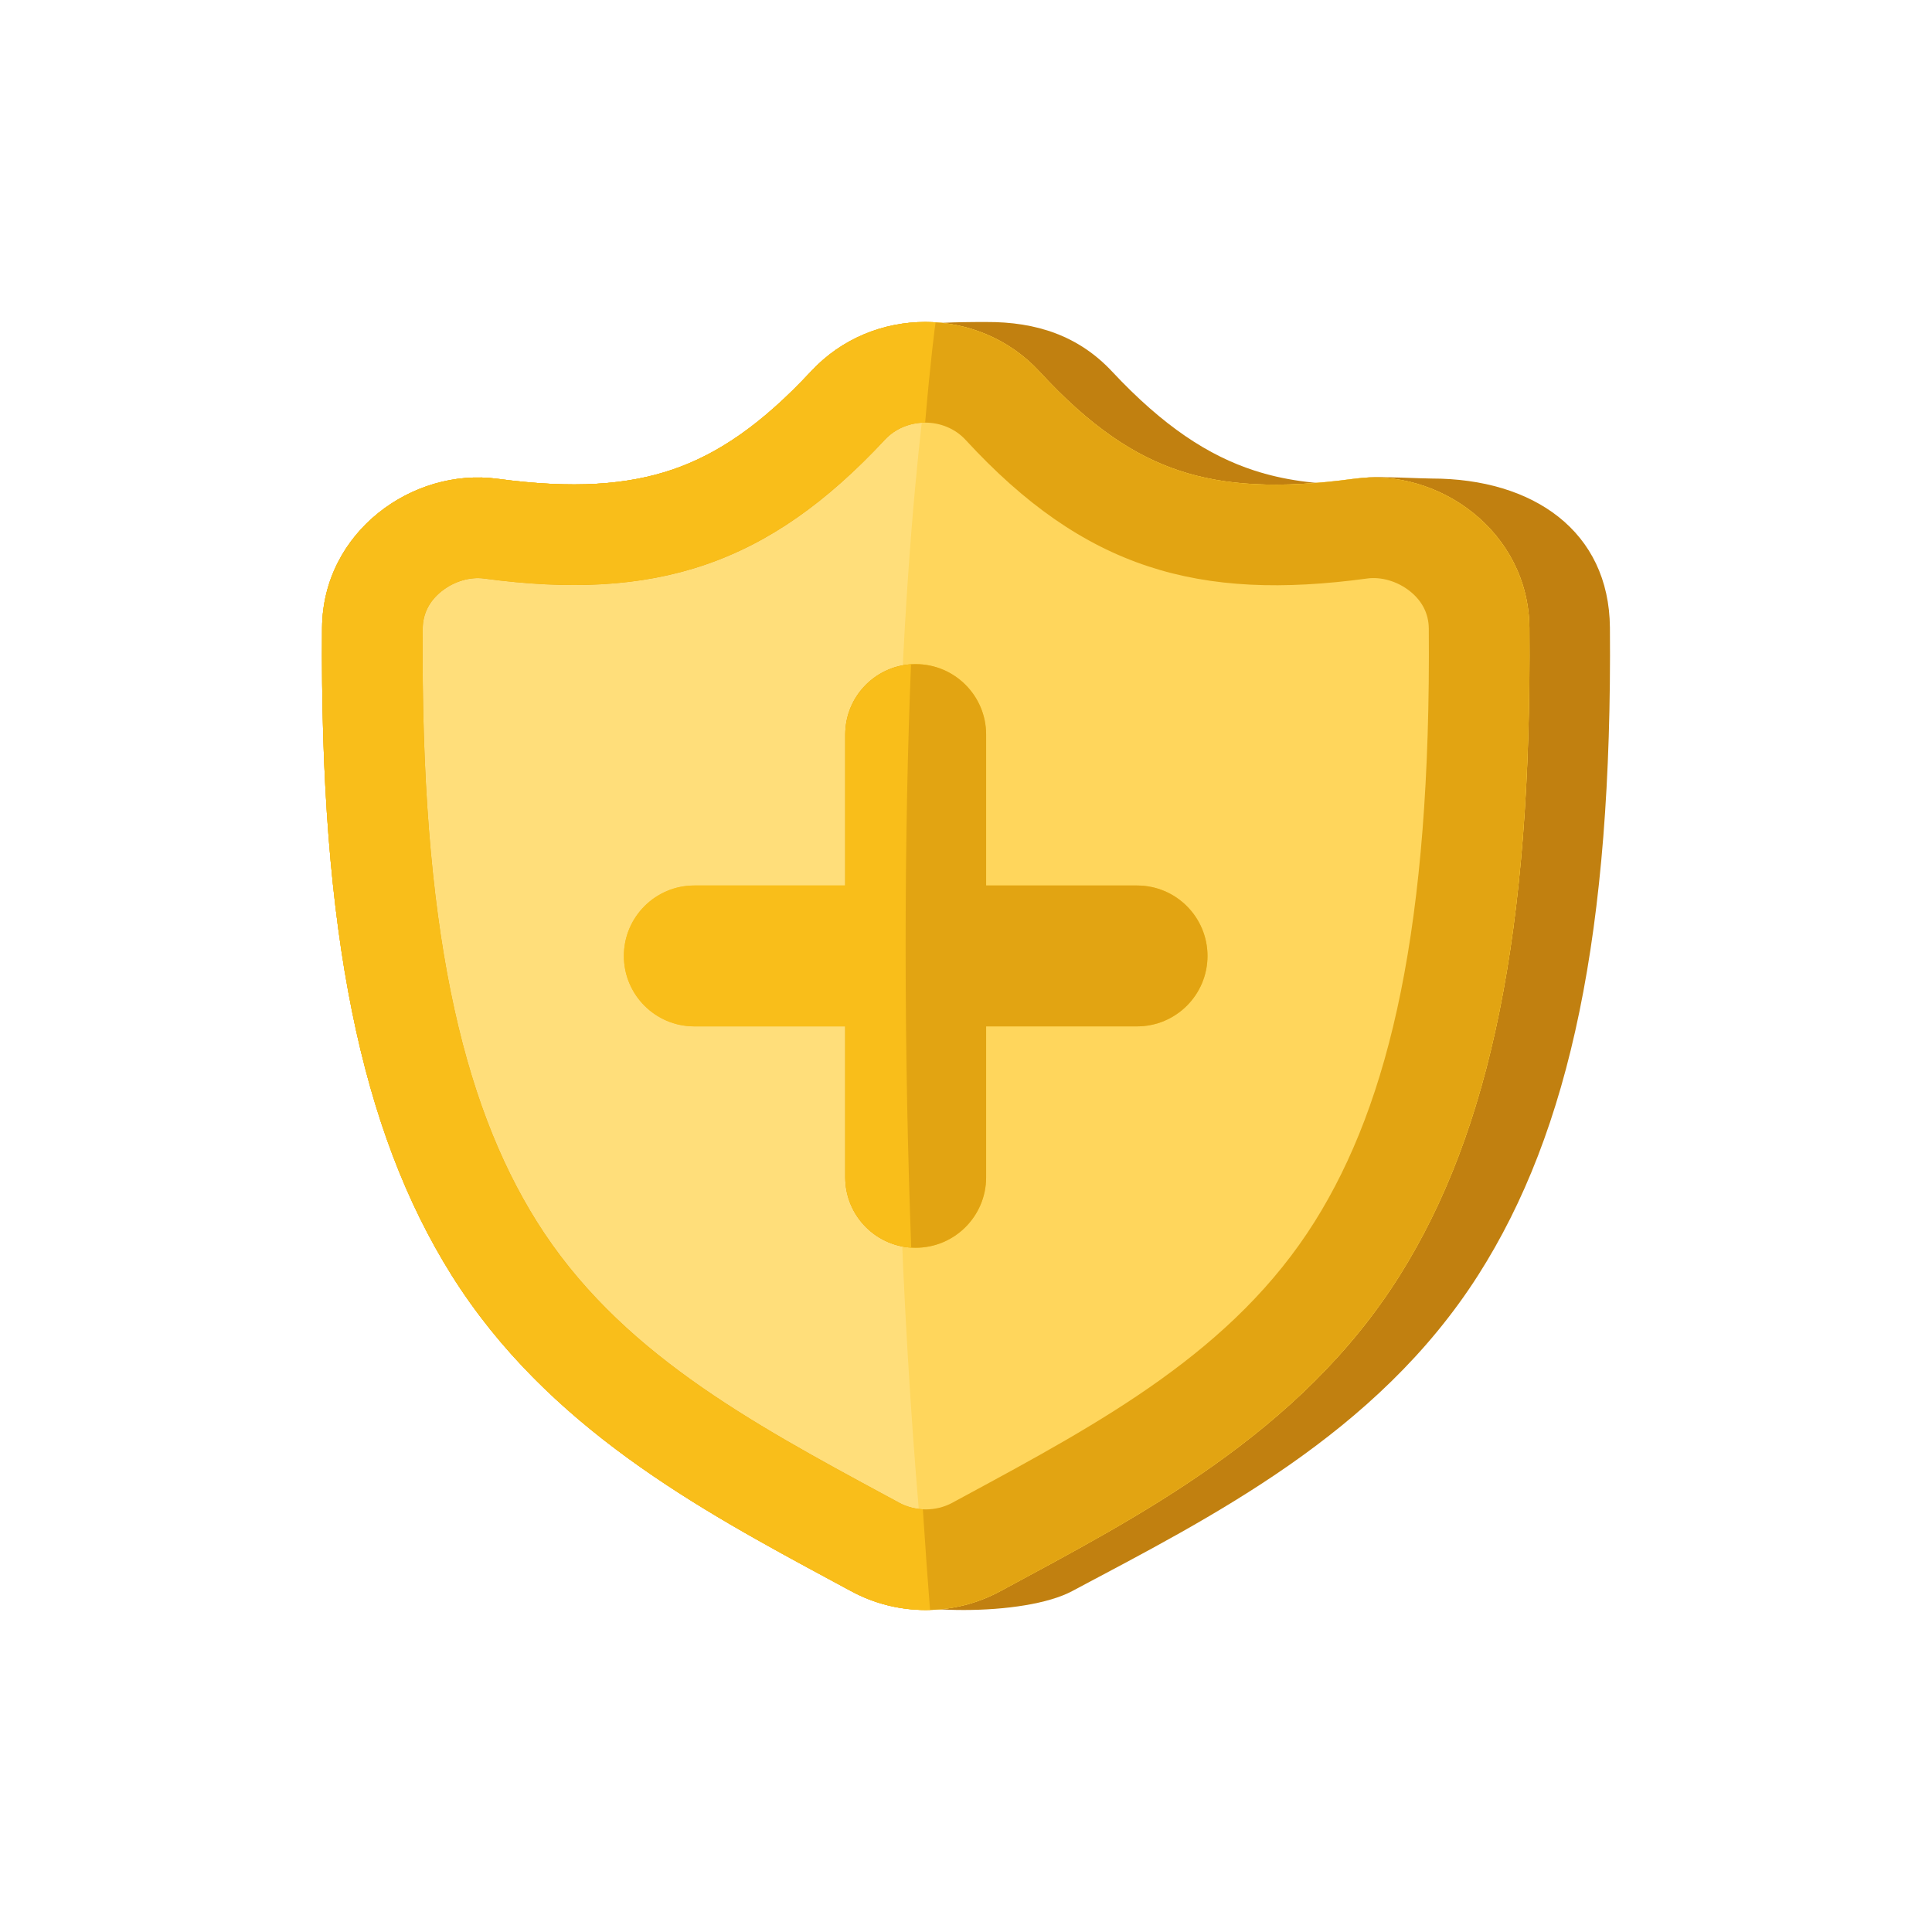
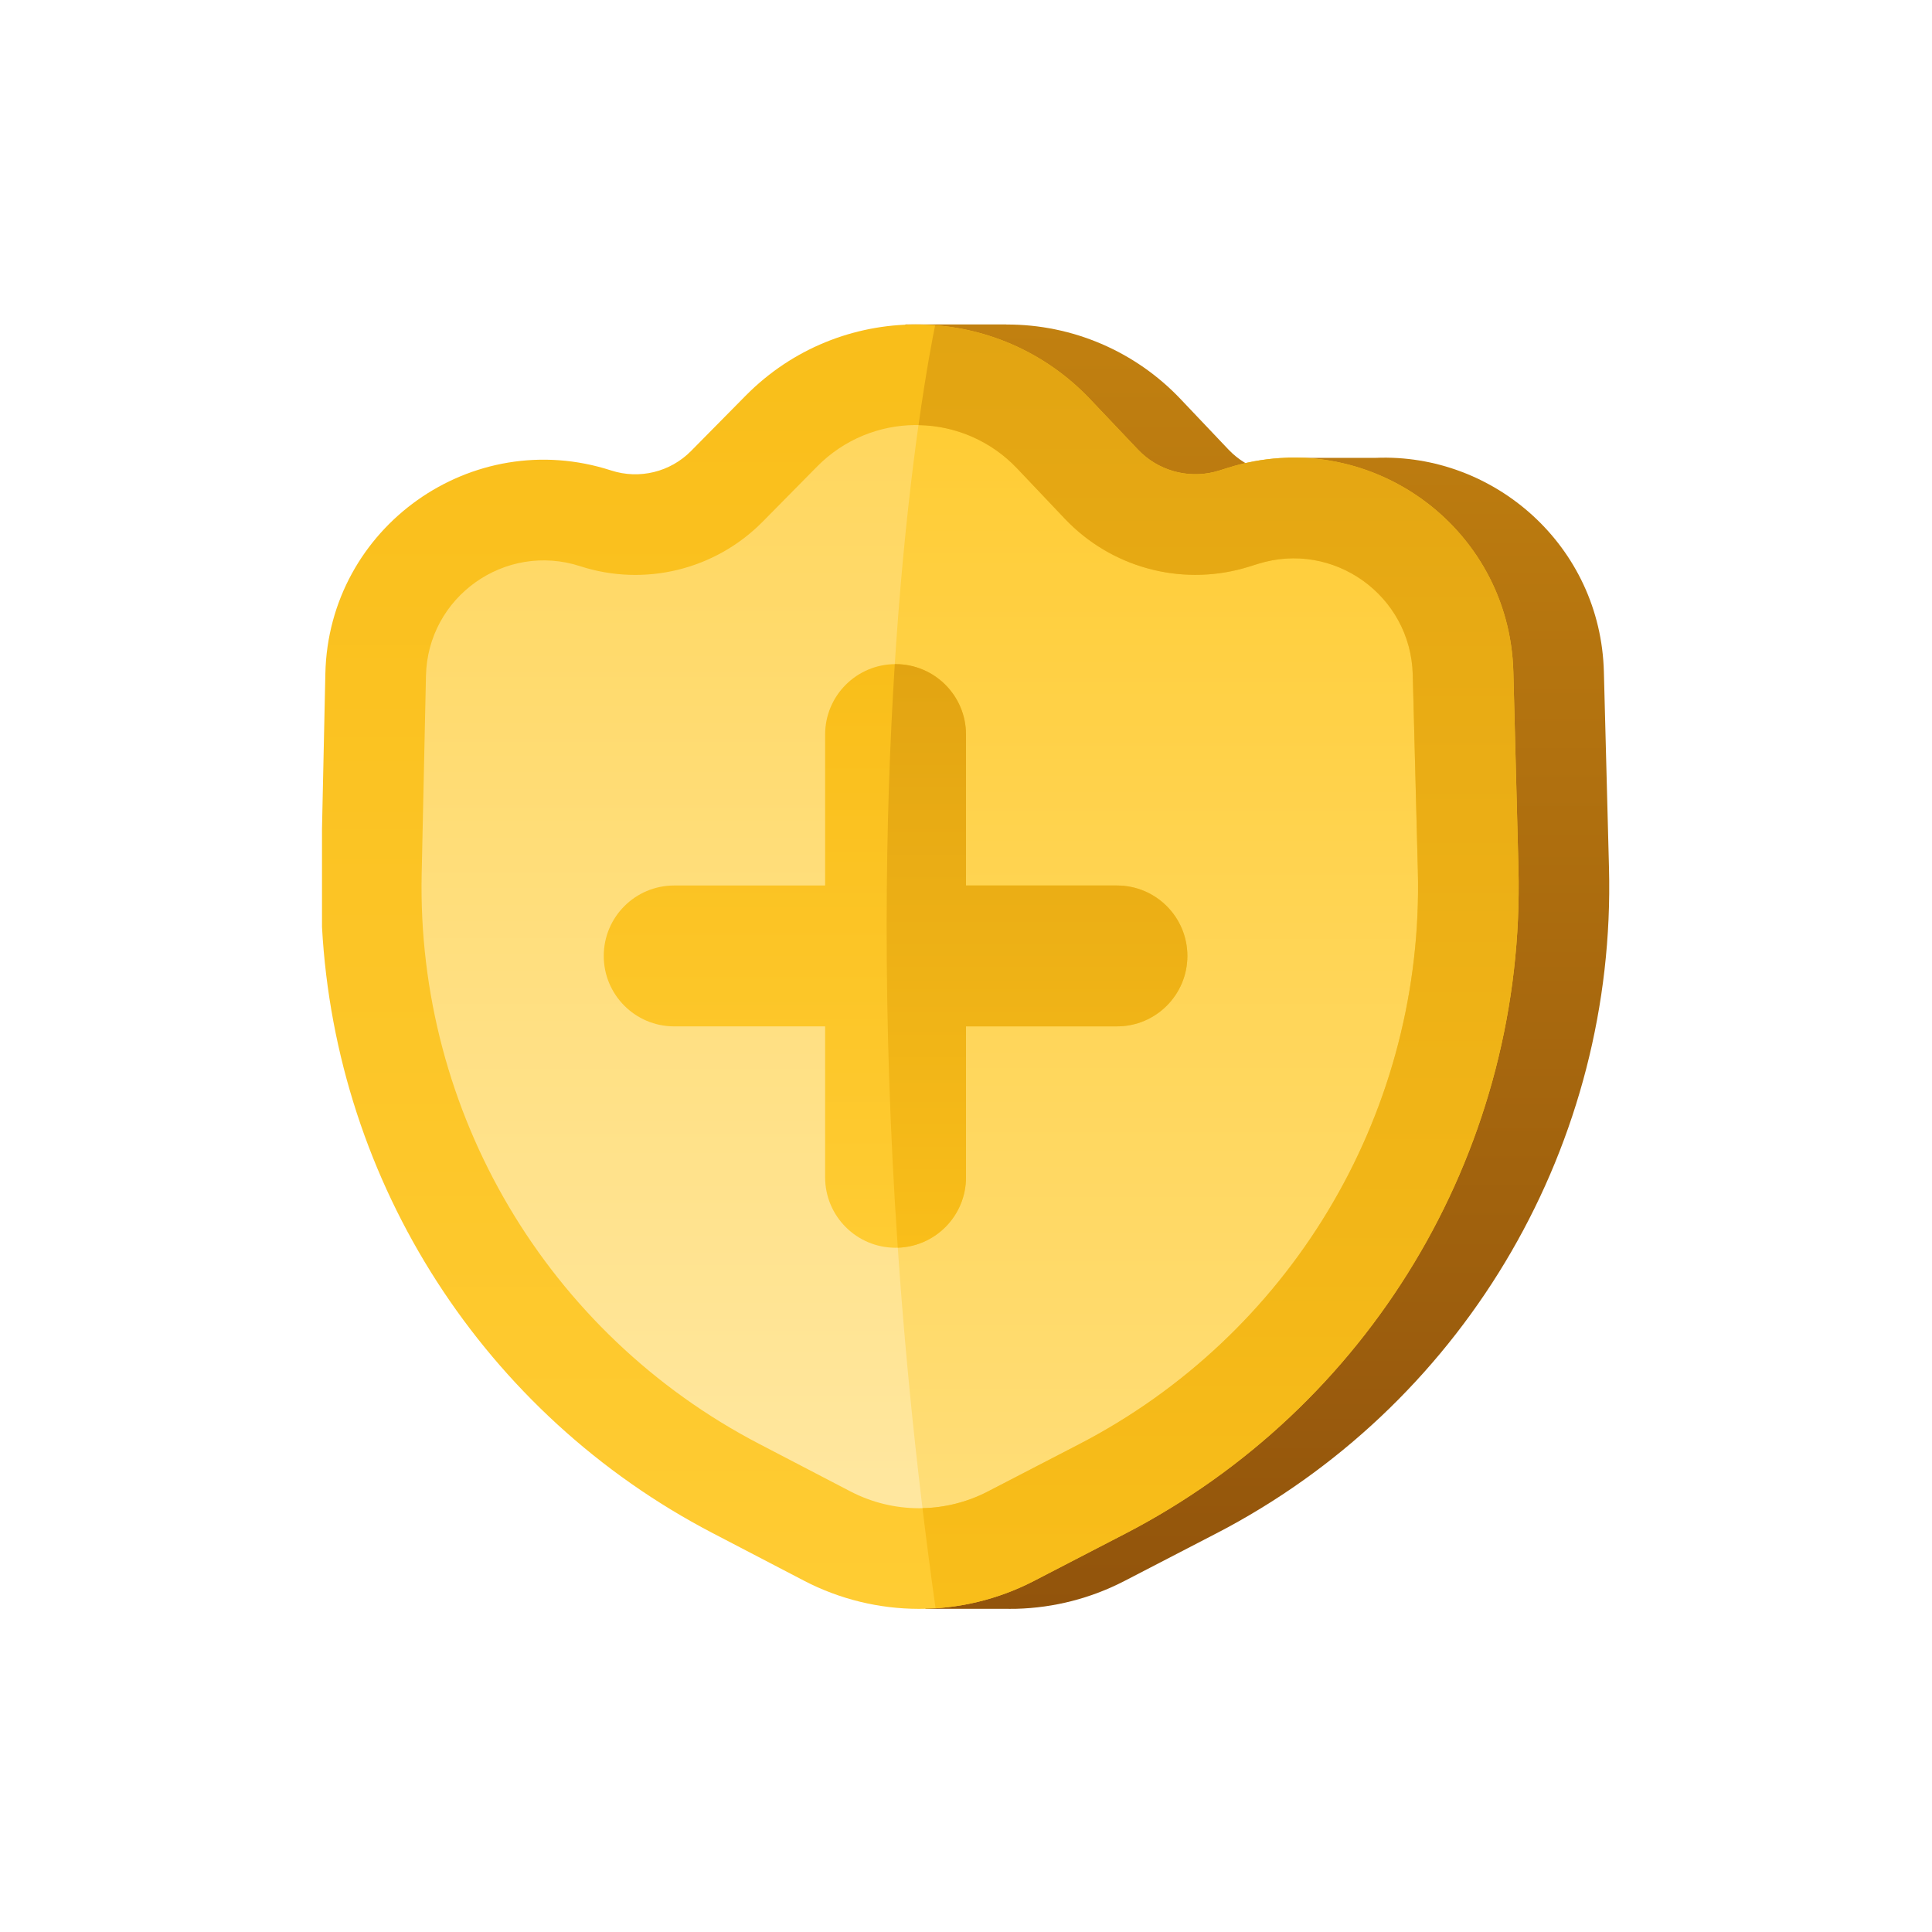
- <svg xmlns="http://www.w3.org/2000/svg" width="48" height="48" viewBox="0 0 48 48" fill="none">
-   <path fill-rule="evenodd" clip-rule="evenodd" d="M27.629 9.23C26.8 8.344 25.75 7.993 24.5 8C21.25 7.993 21.713 8.462 21 9.215C19.73 10.558 19.48 11.283 18.353 11.661C17.22 12.041 15.919 12.754 14 12.5C11.861 12.217 9.021 11.903 9.002 14.29C8.94 21.856 10.494 28.098 12.772 31.674C15.296 35.635 17.801 37.697 21.25 39.532C22.422 40.156 25.463 40.156 26.635 39.532C30.084 37.697 34.206 35.635 36.729 31.674C39.008 28.098 40.059 23.157 39.998 15.591C39.978 13.202 38.1 11.889 35.565 11.889C35.295 11.889 34.335 11.836 33.999 11.86C33.696 11.882 33.908 12.034 33.634 12.035C32.668 12.04 31.868 11.919 31.16 11.689C30.031 11.321 28.912 10.602 27.629 9.23Z" fill="#C18010" />
-   <path fill-rule="evenodd" clip-rule="evenodd" d="M25.831 9.237C24.318 7.592 21.675 7.588 20.155 9.221C18.906 10.564 17.815 11.289 16.706 11.667C15.592 12.047 14.246 12.149 12.358 11.895C10.255 11.612 8.022 13.21 8.002 15.596C7.942 23.16 8.976 28.1 11.217 31.676C13.7 35.636 17.754 37.698 21.147 39.532C22.299 40.156 23.701 40.156 24.853 39.532C28.246 37.698 32.3 35.636 34.783 31.676C37.024 28.1 38.058 23.16 37.998 15.596C37.978 13.208 35.742 11.609 33.637 11.895C31.761 12.15 30.418 12.063 29.304 11.695C28.194 11.328 27.093 10.608 25.831 9.237Z" fill="#FFCC33" />
-   <path fill-rule="evenodd" clip-rule="evenodd" d="M25.831 9.237C24.318 7.592 21.675 7.588 20.155 9.221C18.906 10.564 17.815 11.289 16.706 11.667C15.592 12.047 14.246 12.149 12.358 11.895C10.255 11.612 8.022 13.21 8.002 15.596C7.942 23.16 8.976 28.1 11.217 31.676C13.7 35.636 17.754 37.698 21.147 39.532C22.299 40.156 23.701 40.156 24.853 39.532C28.246 37.698 32.3 35.636 34.783 31.676C37.024 28.1 38.058 23.16 37.998 15.596C37.978 13.208 35.742 11.609 33.637 11.895C31.761 12.15 30.418 12.063 29.304 11.695C28.194 11.328 27.093 10.608 25.831 9.237Z" fill="#FFD65C" />
-   <path fill-rule="evenodd" clip-rule="evenodd" d="M23.063 39.999C22.404 40.01 21.742 39.854 21.147 39.532C20.994 39.45 20.84 39.367 20.685 39.283C17.392 37.508 13.588 35.458 11.217 31.676C8.976 28.1 7.942 23.16 8.002 15.596C8.021 13.21 10.254 11.612 12.358 11.895C14.245 12.149 15.592 12.047 16.706 11.667C17.815 11.289 18.905 10.564 20.155 9.221C20.913 8.407 21.949 8 22.986 8C23.072 8 23.158 8.003 23.243 8.008C23.2 8.245 22.261 13.488 22.261 23.738C22.261 31.349 22.779 37.303 23.063 39.999Z" fill="#FFDE7A" />
-   <path fill-rule="evenodd" clip-rule="evenodd" d="M22.336 37.334L22.336 37.333C22.239 37.281 22.143 37.229 22.047 37.177C18.619 35.325 15.348 33.558 13.335 30.348C11.47 27.372 10.443 23.004 10.502 15.616C10.505 15.247 10.667 14.933 10.966 14.693C11.289 14.433 11.694 14.328 12.025 14.373C14.15 14.659 15.915 14.578 17.513 14.033C19.117 13.486 20.541 12.476 21.985 10.924C22.514 10.356 23.466 10.359 23.991 10.93C25.457 12.523 26.901 13.533 28.519 14.068C30.118 14.597 31.875 14.657 33.973 14.372C34.304 14.328 34.71 14.432 35.034 14.692C35.333 14.932 35.495 15.246 35.498 15.616C35.557 23.004 34.531 27.371 32.665 30.348C30.652 33.558 27.381 35.325 23.953 37.177C23.857 37.229 23.761 37.281 23.664 37.333L23.664 37.334C23.253 37.556 22.747 37.556 22.336 37.334ZM24.853 39.532C23.701 40.156 22.299 40.156 21.147 39.532C20.994 39.45 20.84 39.367 20.685 39.283C17.393 37.508 13.588 35.458 11.217 31.676C8.976 28.1 7.942 23.16 8.002 15.596C8.022 13.21 10.255 11.612 12.358 11.895C14.246 12.149 15.592 12.047 16.706 11.667C17.815 11.289 18.906 10.564 20.155 9.221C21.675 7.588 24.318 7.592 25.831 9.237C27.093 10.608 28.194 11.328 29.304 11.695C30.418 12.063 31.761 12.15 33.637 11.895C35.742 11.609 37.978 13.208 37.998 15.596C38.058 23.16 37.024 28.1 34.783 31.676C32.412 35.458 28.607 37.509 25.314 39.284C25.159 39.367 25.006 39.45 24.853 39.532Z" fill="#E2A412" />
-   <path fill-rule="evenodd" clip-rule="evenodd" d="M23.107 39.998C22.433 40.017 21.755 39.862 21.147 39.532C20.995 39.45 20.841 39.367 20.686 39.284L20.685 39.283C17.393 37.508 13.588 35.458 11.217 31.676C8.976 28.1 7.942 23.16 8.002 15.596C8.021 13.21 10.255 11.612 12.358 11.895C14.246 12.149 15.592 12.047 16.706 11.667C17.815 11.289 18.906 10.564 20.155 9.221C20.913 8.407 21.949 8 22.986 8C23.072 8 23.158 8.003 23.244 8.008C23.231 8.099 23.119 8.93 22.985 10.5C22.616 10.5 22.248 10.642 21.985 10.924C20.541 12.476 19.117 13.486 17.513 14.033C15.915 14.578 14.15 14.659 12.025 14.373C11.694 14.328 11.289 14.433 10.966 14.693C10.667 14.933 10.505 15.247 10.502 15.616C10.443 23.004 11.47 27.372 13.335 30.348C15.348 33.558 18.619 35.325 22.046 37.177L22.046 37.177L22.336 37.333L22.336 37.334C22.52 37.433 22.723 37.488 22.928 37.498C22.993 38.507 23.055 39.347 23.107 39.998Z" fill="#F9BE1A" />
-   <path fill-rule="evenodd" clip-rule="evenodd" d="M30 23.75C30 24.716 29.216 25.5 28.25 25.5L17.25 25.5C16.284 25.5 15.5 24.716 15.5 23.75C15.5 22.784 16.284 22 17.25 22L28.25 22C29.216 22 30 22.784 30 23.75Z" fill="#F9BE1A" />
-   <path fill-rule="evenodd" clip-rule="evenodd" d="M22.75 16.5C23.716 16.5 24.5 17.284 24.5 18.25V29.25C24.5 30.216 23.716 31 22.75 31C21.784 31 21 30.216 21 29.25V18.25C21 17.284 21.784 16.5 22.75 16.5Z" fill="#F9BE1A" />
-   <path fill-rule="evenodd" clip-rule="evenodd" d="M22.75 16.5C23.716 16.5 24.5 17.284 24.5 18.25V22H28.25C29.216 22 30 22.784 30 23.75C30 24.716 29.216 25.5 28.25 25.5H24.5V29.25C24.5 30.216 23.716 31 22.75 31C21.784 31 21 30.216 21 29.25V18.25C21 17.284 21.784 16.5 22.75 16.5Z" fill="#E2A412" />
-   <path fill-rule="evenodd" clip-rule="evenodd" d="M22.639 30.997C21.724 30.939 21 30.179 21 29.25V25.5H17.25C16.284 25.5 15.5 24.717 15.5 23.75C15.5 22.784 16.284 22 17.25 22H21V18.25C21 17.323 21.721 16.564 22.634 16.504C22.554 18.473 22.5 20.805 22.5 23.5C22.5 26.254 22.557 28.781 22.639 30.997Z" fill="#F9BE1A" />
+ <svg xmlns="http://www.w3.org/2000/svg" fill="none" viewBox="0 0 96 96">
+   <path fill="url(#Privacy-Pro-96_svg__a)" d="M50.44 79.94h.063a12.402 12.402 0 0 0 5.374-1.384l4.534-2.348.575-.303A36.186 36.186 0 0 0 79.95 43.133l-.254-9.748C79.535 27.13 74.25 22.51 68.36 22.75H64l-1.066.693a3.936 3.936 0 0 1-1.693-.91l-.2-.196-2.374-2.502a11.87 11.87 0 0 0-8.663-3.71L50 16.12h-5l-2.018 2.307a12.01 12.01 0 0 0-1.434 1.239l-3.404 3.45a3.94 3.94 0 0 1-3.07 1.162l-2.646-.178c-6.195-.42-11.494 4.403-11.656 10.61l-.222 8.483a36.184 36.184 0 0 0 19.453 33.034l4.439 2.313.317.16L46 79.94h3.914c.175.004.35.004.526 0Zm-8.126-8.146a31.185 31.185 0 0 1-16.765-28.47l.22-8.483a5.922 5.922 0 0 1 6.32-5.753l2.646.178a8.94 8.94 0 0 0 6.967-2.638l2.475-2.508H55.84l1.573 1.658.224.228a8.94 8.94 0 0 0 8.938 2.148l.279-.087 6.358 1.673a5.87 5.87 0 0 1 1.487 3.775l.253 9.748a31.185 31.185 0 0 1-16.344 28.244l-.494.26-.334.173H42.594l-.281-.146Z" />
+   <path fill="url(#Privacy-Pro-96_svg__b)" d="m34 26 12-7 12 7 8-1 6 4 1 16-7 20-20 12.5L28.5 69 19 51.5v-20l3.5-5L34 26Z" />
+   <path fill="url(#Privacy-Pro-96_svg__c)" d="M46.104 77.061c.456-.044.903-.19 1.304-.44l17.699-11.063a3 3 0 0 0 1.241-1.553l6.451-18.432a3.01 3.01 0 0 0 .163-1.179l-.87-13.91a3 3 0 0 0-1.329-2.309l-3.835-2.556a3.001 3.001 0 0 0-2.036-.48l-5.885.736a3.001 3.001 0 0 1-1.884-.386l-9.612-5.608a2.997 2.997 0 0 0-1.629-.404c-1.222 7.872-3.521 28.65.222 57.584Z" />
+   <path fill="url(#Privacy-Pro-96_svg__d)" d="M39.941 78.54a12.407 12.407 0 0 0 11.436.015l4.534-2.347a36.184 36.184 0 0 0 19.55-32.426l-.01-.65-.254-9.748c-.189-7.252-7.265-12.309-14.187-10.137l-.432.136a3.94 3.94 0 0 1-3.837-.85l-.2-.197-2.374-2.502c-4.561-4.806-12.149-4.956-16.895-.39l-.224.221-2.71 2.745a3.892 3.892 0 0 1-3.968.968c-6.92-2.243-14.045 2.82-14.203 10.093L16 41.185v4.874a36.185 36.185 0 0 0 19.411 30.12l4.53 2.36Zm9.138-4.425a7.407 7.407 0 0 1-6.827-.01l-4.531-2.36a31.185 31.185 0 0 1-16.768-28.332l.213-9.833c.085-3.924 3.93-6.656 7.662-5.446a8.89 8.89 0 0 0 9.07-2.212l2.708-2.745.262-.252a6.913 6.913 0 0 1 9.672.35l2.373 2.503.224.227a8.94 8.94 0 0 0 8.938 2.149l.432-.136c3.753-1.178 7.59 1.564 7.692 5.496l.253 9.748.01.56a31.184 31.184 0 0 1-16.849 27.945l-4.534 2.348Z" />
+   <path fill="url(#Privacy-Pro-96_svg__e)" d="M46.488 79.916a12.397 12.397 0 0 0 4.889-1.36l4.534-2.348a36.184 36.184 0 0 0 19.55-32.426l-.01-.65-.254-9.747c-.188-7.252-7.265-12.31-14.187-10.137l-.432.136a3.94 3.94 0 0 1-3.837-.85l-.2-.197-2.374-2.502a11.86 11.86 0 0 0-7.7-3.673c-.104.508-.439 2.2-.826 4.963a6.886 6.886 0 0 1 4.899 2.151l2.373 2.502.224.228a8.94 8.94 0 0 0 8.938 2.148l.432-.135c3.753-1.178 7.59 1.564 7.692 5.496l.253 9.748.01.56a31.184 31.184 0 0 1-16.849 27.945l-4.534 2.347a7.398 7.398 0 0 1-3.241.825c.197 1.632.413 3.29.65 4.976Z" />
+   <path fill="url(#Privacy-Pro-96_svg__f)" d="M44.5 62a3.5 3.5 0 0 0 3.5-3.5V51h7.5a3.5 3.5 0 1 0 0-7H48v-7.5a3.5 3.5 0 1 0-7 0V44h-7.5a3.5 3.5 0 1 0 0 7H41v7.5a3.5 3.5 0 0 0 3.5 3.5Z" />
+   <path fill="url(#Privacy-Pro-96_svg__g)" d="M44.61 61.997A3.499 3.499 0 0 0 48 58.5V51h7.5a3.5 3.5 0 1 0 0-7H48v-7.5a3.5 3.5 0 0 0-3.5-3.5l-.038.002c-.48 7.527-.65 17.339.148 28.995Z" />
+   <defs>
+     <linearGradient id="Privacy-Pro-96_svg__a" x1="50.251" x2="50.251" y1="79.942" y2="16.12" gradientUnits="userSpaceOnUse">
+       <stop stop-color="#92540C" />
+       <stop offset="1" stop-color="#C18010" />
+     </linearGradient>
+     <linearGradient id="Privacy-Pro-96_svg__b" x1="46" x2="46" y1="77.5" y2="19" gradientUnits="userSpaceOnUse">
+       <stop stop-color="#FFE8A3" />
+       <stop offset="1" stop-color="#FFD65C" />
+     </linearGradient>
+     <linearGradient id="Privacy-Pro-96_svg__c" x1="58.512" x2="58.512" y1="19.475" y2="77.061" gradientUnits="userSpaceOnUse">
+       <stop stop-color="#FC3" />
+       <stop offset="1" stop-color="#FFDE7A" />
+     </linearGradient>
+     <linearGradient id="Privacy-Pro-96_svg__d" x1="45.732" x2="45.732" y1="79.944" y2="16.121" gradientUnits="userSpaceOnUse">
+       <stop stop-color="#FC3" />
+       <stop offset="1" stop-color="#F9BE1A" />
+     </linearGradient>
+     <linearGradient id="Privacy-Pro-96_svg__e" x1="60.552" x2="60.552" y1="79.916" y2="16.162" gradientUnits="userSpaceOnUse">
+       <stop stop-color="#F9BE1A" />
+       <stop offset="1" stop-color="#E2A412" />
+     </linearGradient>
+     <linearGradient id="Privacy-Pro-96_svg__f" x1="44.5" x2="44.5" y1="62" y2="33" gradientUnits="userSpaceOnUse">
+       <stop stop-color="#FC3" />
+       <stop offset="1" stop-color="#F9BE1A" />
+     </linearGradient>
+     <linearGradient id="Privacy-Pro-96_svg__g" x1="51.528" x2="51.528" y1="61.997" y2="33" gradientUnits="userSpaceOnUse">
+       <stop stop-color="#F9BE1A" />
+       <stop offset="1" stop-color="#E2A412" />
+     </linearGradient>
+   </defs>
</svg>
